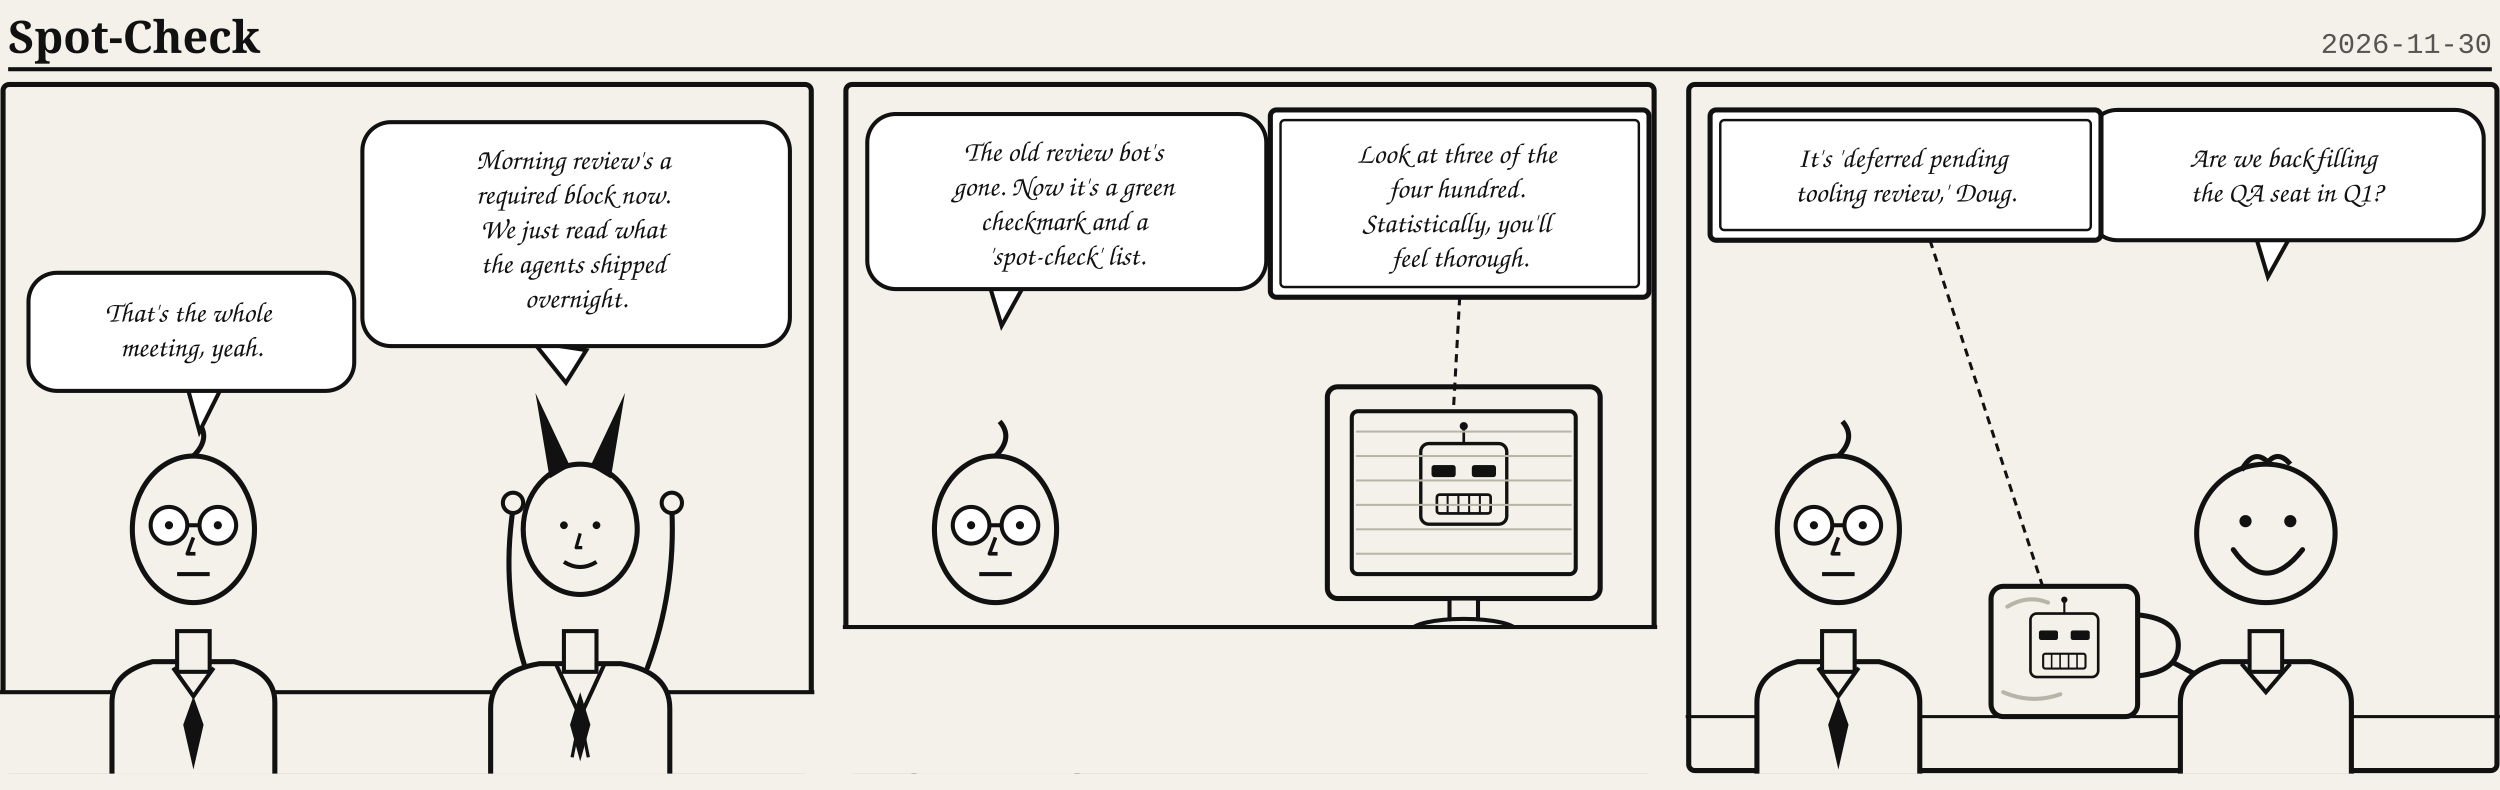
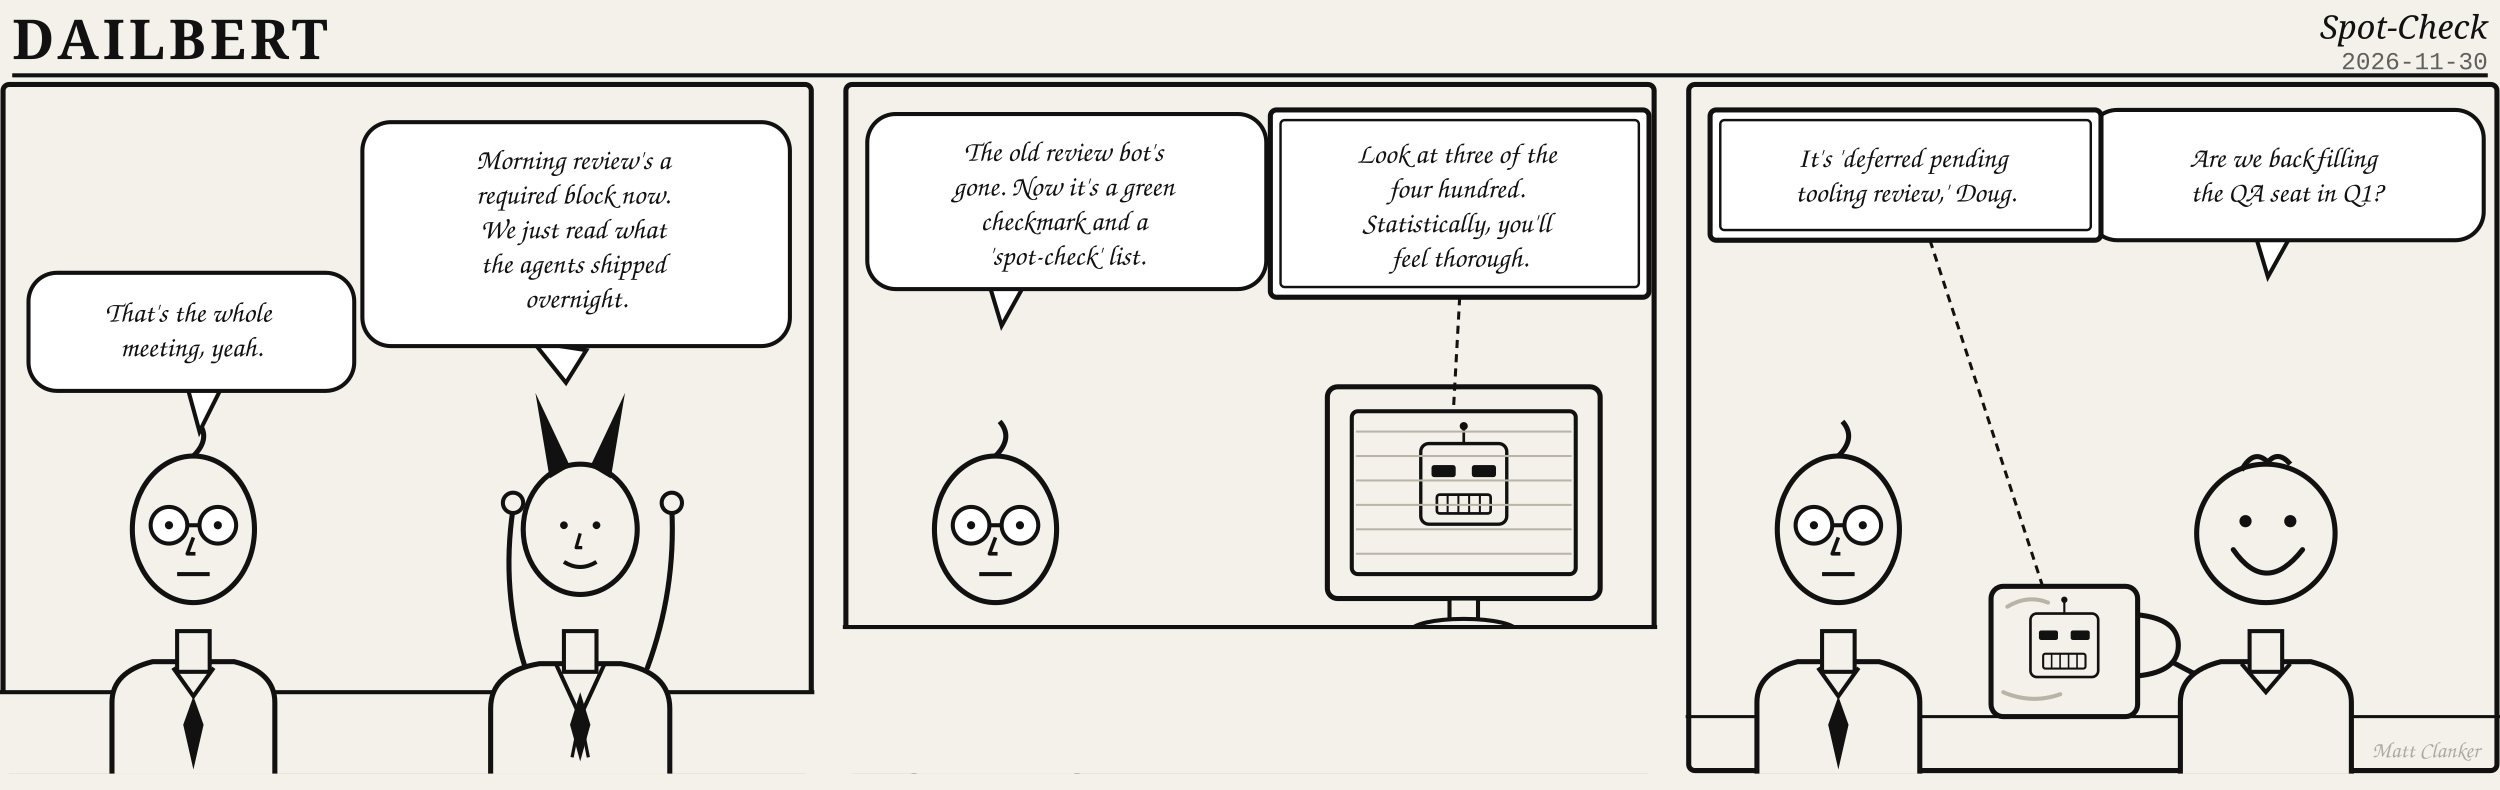
<svg xmlns="http://www.w3.org/2000/svg" viewBox="0 0 1228 388" width="1228" height="388" font-family="Georgia,serif">
  <rect width="1228" height="388" fill="#f4f1ea" />
-   <text x="4" y="26" font-family="Georgia,serif" font-weight="bold" font-size="22" fill="#111">Spot-Check</text>
-   <text x="1224" y="26" text-anchor="end" font-family="'Courier New',monospace" font-size="14" fill="#111" opacity="0.7">2026-11-30</text>
-   <line x1="4" y1="34" x2="1224" y2="34" stroke="#111" stroke-width="2" />
+   <text x="6" y="29" font-family="Georgia,serif" font-weight="bold" font-size="27" letter-spacing="2" fill="#111">DAILBERT</text>
+   <text x="1222" y="19" text-anchor="end" font-family="Georgia,serif" font-style="italic" font-size="16" fill="#111">Spot-Check</text>
+   <text x="1222" y="34" text-anchor="end" font-family="'Courier New',monospace" font-size="12" fill="#111" opacity="0.65">2026-11-30</text>
+   <line x1="6" y1="37" x2="1222" y2="37" stroke="#111" stroke-width="2" />
  <g transform="translate(0,40)">
    <defs>
      <symbol id="dailbert" viewBox="0 0 120 200">
        <path d="M20 200 L20 165 Q20 150 40 145 L80 145 Q100 150 100 165 L100 200" fill="#f4f1ea" stroke="#111" stroke-width="2.5" stroke-linejoin="round" />
        <path d="M50 148 L60 162 L70 148" fill="none" stroke="#111" stroke-width="2" />
        <path d="M60 162 L55 176 L60 198 L65 176 Z" fill="#111" />
        <rect x="52" y="130" width="16" height="20" fill="#f4f1ea" stroke="#111" stroke-width="2" />
        <ellipse cx="60" cy="80" rx="30" ry="36" fill="#f4f1ea" stroke="#111" stroke-width="2.5" />
        <path d="M60 44 q9 -9 2 -17" fill="none" stroke="#111" stroke-width="2.5" />
        <circle cx="48" cy="78" r="9" fill="#fff" stroke="#111" stroke-width="2" />
        <circle cx="72" cy="78" r="9" fill="#fff" stroke="#111" stroke-width="2" />
        <line x1="57" y1="78" x2="63" y2="78" stroke="#111" stroke-width="2" />
        <circle cx="48" cy="78" r="2" fill="#111" />
        <circle cx="72" cy="78" r="2" fill="#111" />
        <path d="M60 84 l-3 8 l4 0" fill="none" stroke="#111" stroke-width="1.8" stroke-linejoin="round" />
        <line x1="52" y1="102" x2="68" y2="102" stroke="#111" stroke-width="2" />
      </symbol>
      <symbol id="doug" viewBox="0 0 120 200">
        <path d="M18 200 L18 165 Q18 150 38 145 L82 145 Q102 150 102 165 L102 200" fill="#f4f1ea" stroke="#111" stroke-width="2.5" stroke-linejoin="round" />
        <rect x="52" y="130" width="16" height="20" fill="#f4f1ea" stroke="#111" stroke-width="2" />
        <path d="M48 146 L60 160 L72 146" fill="none" stroke="#111" stroke-width="2" />
        <circle cx="60" cy="82" r="34" fill="#f4f1ea" stroke="#111" stroke-width="2.5" />
        <path d="M48 51 q6 -11 13 -4 q5 -6 11 1" fill="none" stroke="#111" stroke-width="2.5" />
        <circle cx="50" cy="76" r="3" fill="#111" />
        <circle cx="72" cy="76" r="3" fill="#111" />
        <path d="M44 90 Q60 113 78 90" fill="none" stroke="#111" stroke-width="2.5" stroke-linecap="round" />
      </symbol>
      <symbol id="boss" viewBox="0 0 120 200">
        <path d="M16 200 L16 168 Q16 150 40 146 L80 146 Q104 150 104 168 L104 200" fill="#f4f1ea" stroke="#111" stroke-width="2.5" stroke-linejoin="round" />
        <path d="M48 146 L60 172 L72 146" fill="none" stroke="#111" stroke-width="2" />
        <path d="M60 172 L56 192 M60 172 L64 192" fill="none" stroke="#111" stroke-width="1.6" />
        <path d="M60 160 L55 176 L60 194 L65 176 Z" fill="#111" />
        <rect x="52" y="130" width="16" height="20" fill="#f4f1ea" stroke="#111" stroke-width="2" />
        <ellipse cx="60" cy="80" rx="28" ry="32" fill="#f4f1ea" stroke="#111" stroke-width="2.5" />
        <path d="M45 55 L38 13 L55 49 Z" fill="#111" />
        <path d="M75 55 L82 13 L65 49 Z" fill="#111" />
        <circle cx="52" cy="78" r="1.9" fill="#111" />
        <circle cx="68" cy="78" r="1.9" fill="#111" />
        <path d="M60 82 l-2 7 l3 0" fill="none" stroke="#111" stroke-width="1.6" stroke-linejoin="round" />
        <path d="M52 96 Q60 101 68 96" fill="none" stroke="#111" stroke-width="2" />
      </symbol>
      <symbol id="clanker" viewBox="0 0 100 100">
        <line x1="50" y1="18" x2="50" y2="6" stroke="#111" stroke-width="2" />
        <circle cx="50" cy="5" r="3" fill="#111" />
        <rect x="18" y="18" width="64" height="60" rx="6" fill="#f4f1ea" stroke="#111" stroke-width="2.5" />
        <rect x="26" y="34" width="18" height="9" rx="2" fill="#111" />
        <rect x="56" y="34" width="18" height="9" rx="2" fill="#111" />
        <rect x="30" y="56" width="40" height="14" rx="2" fill="none" stroke="#111" stroke-width="2" />
        <line x1="38" y1="56" x2="38" y2="70" stroke="#111" stroke-width="1.5" />
        <line x1="46" y1="56" x2="46" y2="70" stroke="#111" stroke-width="1.5" />
        <line x1="54" y1="56" x2="54" y2="70" stroke="#111" stroke-width="1.5" />
        <line x1="62" y1="56" x2="62" y2="70" stroke="#111" stroke-width="1.5" />
      </symbol>
    </defs>
    <g transform="translate(0,0)">
      <rect x="1.5" y="1.5" width="397" height="337" rx="3" fill="#f4f1ea" stroke="#111" stroke-width="2.5" />
      <path d="M0 300 L400 300 L400 340 L0 340 Z" fill="#f4f1ea" />
      <line x1="0" y1="300" x2="400" y2="300" stroke="#111" stroke-width="2" />
      <use href="#dailbert" x="35" y="140" width="120" height="200" />
      <path d="M258 288 Q246 250 252 210" fill="none" stroke="#111" stroke-width="2.5" stroke-linecap="round" />
      <path d="M318 288 Q332 250 330 210" fill="none" stroke="#111" stroke-width="2.5" stroke-linecap="round" />
      <circle cx="252" cy="207" r="5" fill="#f4f1ea" stroke="#111" stroke-width="2" />
      <circle cx="330" cy="207" r="5" fill="#f4f1ea" stroke="#111" stroke-width="2" />
      <use href="#boss" x="225" y="140" width="120" height="200" />
      <path d="M262 128 L278 148 L288 132 Z" fill="#fff" stroke="#111" stroke-width="2" />
      <rect x="178" y="20" width="210" height="110" rx="14" fill="#fff" stroke="#111" stroke-width="2" />
      <text x="283" y="43" font-family="'Comic Sans MS','Segoe Print',cursive" font-size="14" fill="#111" text-anchor="middle">
        <tspan x="283" dy="0">Morning review's a</tspan>
        <tspan x="283" dy="17">required block now.</tspan>
        <tspan x="283" dy="17">We just read what</tspan>
        <tspan x="283" dy="17">the agents shipped</tspan>
        <tspan x="283" dy="17">overnight.</tspan>
      </text>
      <path d="M92 150 L98 172 L108 152 Z" fill="#fff" stroke="#111" stroke-width="2" />
      <rect x="14" y="94" width="160" height="58" rx="14" fill="#fff" stroke="#111" stroke-width="2" />
      <text x="94" y="118" font-family="'Comic Sans MS','Segoe Print',cursive" font-size="14" fill="#111" text-anchor="middle">
        <tspan x="94" dy="0">That's the whole</tspan>
        <tspan x="94" dy="17">meeting, yeah.</tspan>
      </text>
    </g>
    <g transform="translate(414,0)">
      <rect x="1.5" y="1.5" width="397" height="337" rx="3" fill="#f4f1ea" stroke="#111" stroke-width="2.5" />
      <use href="#dailbert" x="15" y="140" width="120" height="200" />
      <rect x="238" y="150" width="134" height="104" rx="5" fill="#f4f1ea" stroke="#111" stroke-width="2.5" />
      <rect x="250" y="162" width="110" height="80" rx="3" fill="#f4f1ea" stroke="#111" stroke-width="2" />
      <use href="#clanker" x="272" y="166" width="66" height="66" />
      <line x1="252" y1="172" x2="358" y2="172" stroke="#b9b4a8" stroke-width="1" />
      <line x1="252" y1="184" x2="358" y2="184" stroke="#b9b4a8" stroke-width="1" />
      <line x1="252" y1="196" x2="358" y2="196" stroke="#b9b4a8" stroke-width="1" />
      <line x1="252" y1="208" x2="358" y2="208" stroke="#b9b4a8" stroke-width="1" />
      <line x1="252" y1="220" x2="358" y2="220" stroke="#b9b4a8" stroke-width="1" />
      <line x1="252" y1="232" x2="358" y2="232" stroke="#b9b4a8" stroke-width="1" />
      <rect x="298" y="254" width="14" height="12" fill="#f4f1ea" stroke="#111" stroke-width="2" />
      <ellipse cx="305" cy="270" rx="26" ry="6" fill="#f4f1ea" stroke="#111" stroke-width="2" />
      <path d="M0 268 L400 268 L400 340 L0 340 Z" fill="#f4f1ea" />
      <line x1="0" y1="268" x2="400" y2="268" stroke="#111" stroke-width="2" />
      <path d="M72 100 L78 120 L88 102 Z" fill="#fff" stroke="#111" stroke-width="2" />
      <rect x="12" y="16" width="196" height="86" rx="14" fill="#fff" stroke="#111" stroke-width="2" />
      <text x="110" y="39" font-family="'Comic Sans MS','Segoe Print',cursive" font-size="14" fill="#111" text-anchor="middle">
        <tspan x="110" dy="0">The old review bot's</tspan>
        <tspan x="110" dy="17">gone. Now it's a green</tspan>
        <tspan x="110" dy="17">checkmark and a</tspan>
        <tspan x="110" dy="17">'spot-check' list.</tspan>
      </text>
      <line x1="303" y1="106" x2="300" y2="160" stroke="#111" stroke-width="1.5" stroke-dasharray="4 3" />
      <rect x="210" y="14" width="186" height="92" rx="3" fill="#fff" stroke="#111" stroke-width="2.5" />
      <rect x="215" y="19" width="176" height="82" rx="2" fill="none" stroke="#111" stroke-width="1.2" />
      <text x="303" y="40" font-family="'Comic Sans MS','Segoe Print',cursive" font-size="14" fill="#111" text-anchor="middle">
        <tspan x="303" dy="0">Look at three of the</tspan>
        <tspan x="303" dy="17">four hundred.</tspan>
        <tspan x="303" dy="17">Statistically, you'll</tspan>
        <tspan x="303" dy="17">feel thorough.</tspan>
      </text>
    </g>
    <g transform="translate(828,0)">
      <rect x="1.5" y="1.5" width="397" height="337" rx="3" fill="#f4f1ea" stroke="#111" stroke-width="2.5" />
      <line x1="0" y1="312" x2="400" y2="312" stroke="#111" stroke-width="1.5" />
      <use href="#dailbert" x="15" y="140" width="120" height="200" />
      <path d="M252 292 Q228 280 208 266" fill="none" stroke="#111" stroke-width="2.5" stroke-linecap="round" />
      <use href="#doug" x="225" y="140" width="120" height="200" />
      <path d="M222 262 q20 2 20 15 q0 13 -20 15" fill="#f4f1ea" stroke="#111" stroke-width="2.5" />
      <rect x="150" y="248" width="72" height="64" rx="6" fill="#f4f1ea" stroke="#111" stroke-width="2.5" />
      <use href="#clanker" x="160" y="252" width="52" height="52" />
      <path d="M158 258 q10 -6 20 -2" fill="none" stroke="#b9b4a8" stroke-width="2" stroke-linecap="round" />
      <path d="M156 300 q14 6 28 1" fill="none" stroke="#b9b4a8" stroke-width="2" stroke-linecap="round" />
      <path d="M280 76 L286 96 L296 78 Z" fill="#fff" stroke="#111" stroke-width="2" />
      <rect x="198" y="14" width="194" height="64" rx="14" fill="#fff" stroke="#111" stroke-width="2" />
      <text x="295" y="42" font-family="'Comic Sans MS','Segoe Print',cursive" font-size="14" fill="#111" text-anchor="middle">
        <tspan x="295" dy="0">Are we backfilling</tspan>
        <tspan x="295" dy="17">the QA seat in Q1?</tspan>
      </text>
      <line x1="120" y1="78" x2="176" y2="250" stroke="#111" stroke-width="1.5" stroke-dasharray="4 3" />
      <rect x="12" y="14" width="192" height="64" rx="3" fill="#fff" stroke="#111" stroke-width="2.5" />
      <rect x="17" y="19" width="182" height="54" rx="2" fill="none" stroke="#111" stroke-width="1.2" />
      <text x="108" y="42" font-family="'Comic Sans MS','Segoe Print',cursive" font-size="14" fill="#111" text-anchor="middle">
        <tspan x="108" dy="0">It's 'deferred pending</tspan>
        <tspan x="108" dy="17">tooling review,' Doug.</tspan>
      </text>
    </g>
  </g>
+   <text x="1218" y="372" text-anchor="end" font-family="'Segoe Script','Comic Sans MS',cursive" font-style="italic" font-size="11" fill="#111" opacity="0.32">Matt Clanker</text>
</svg>
